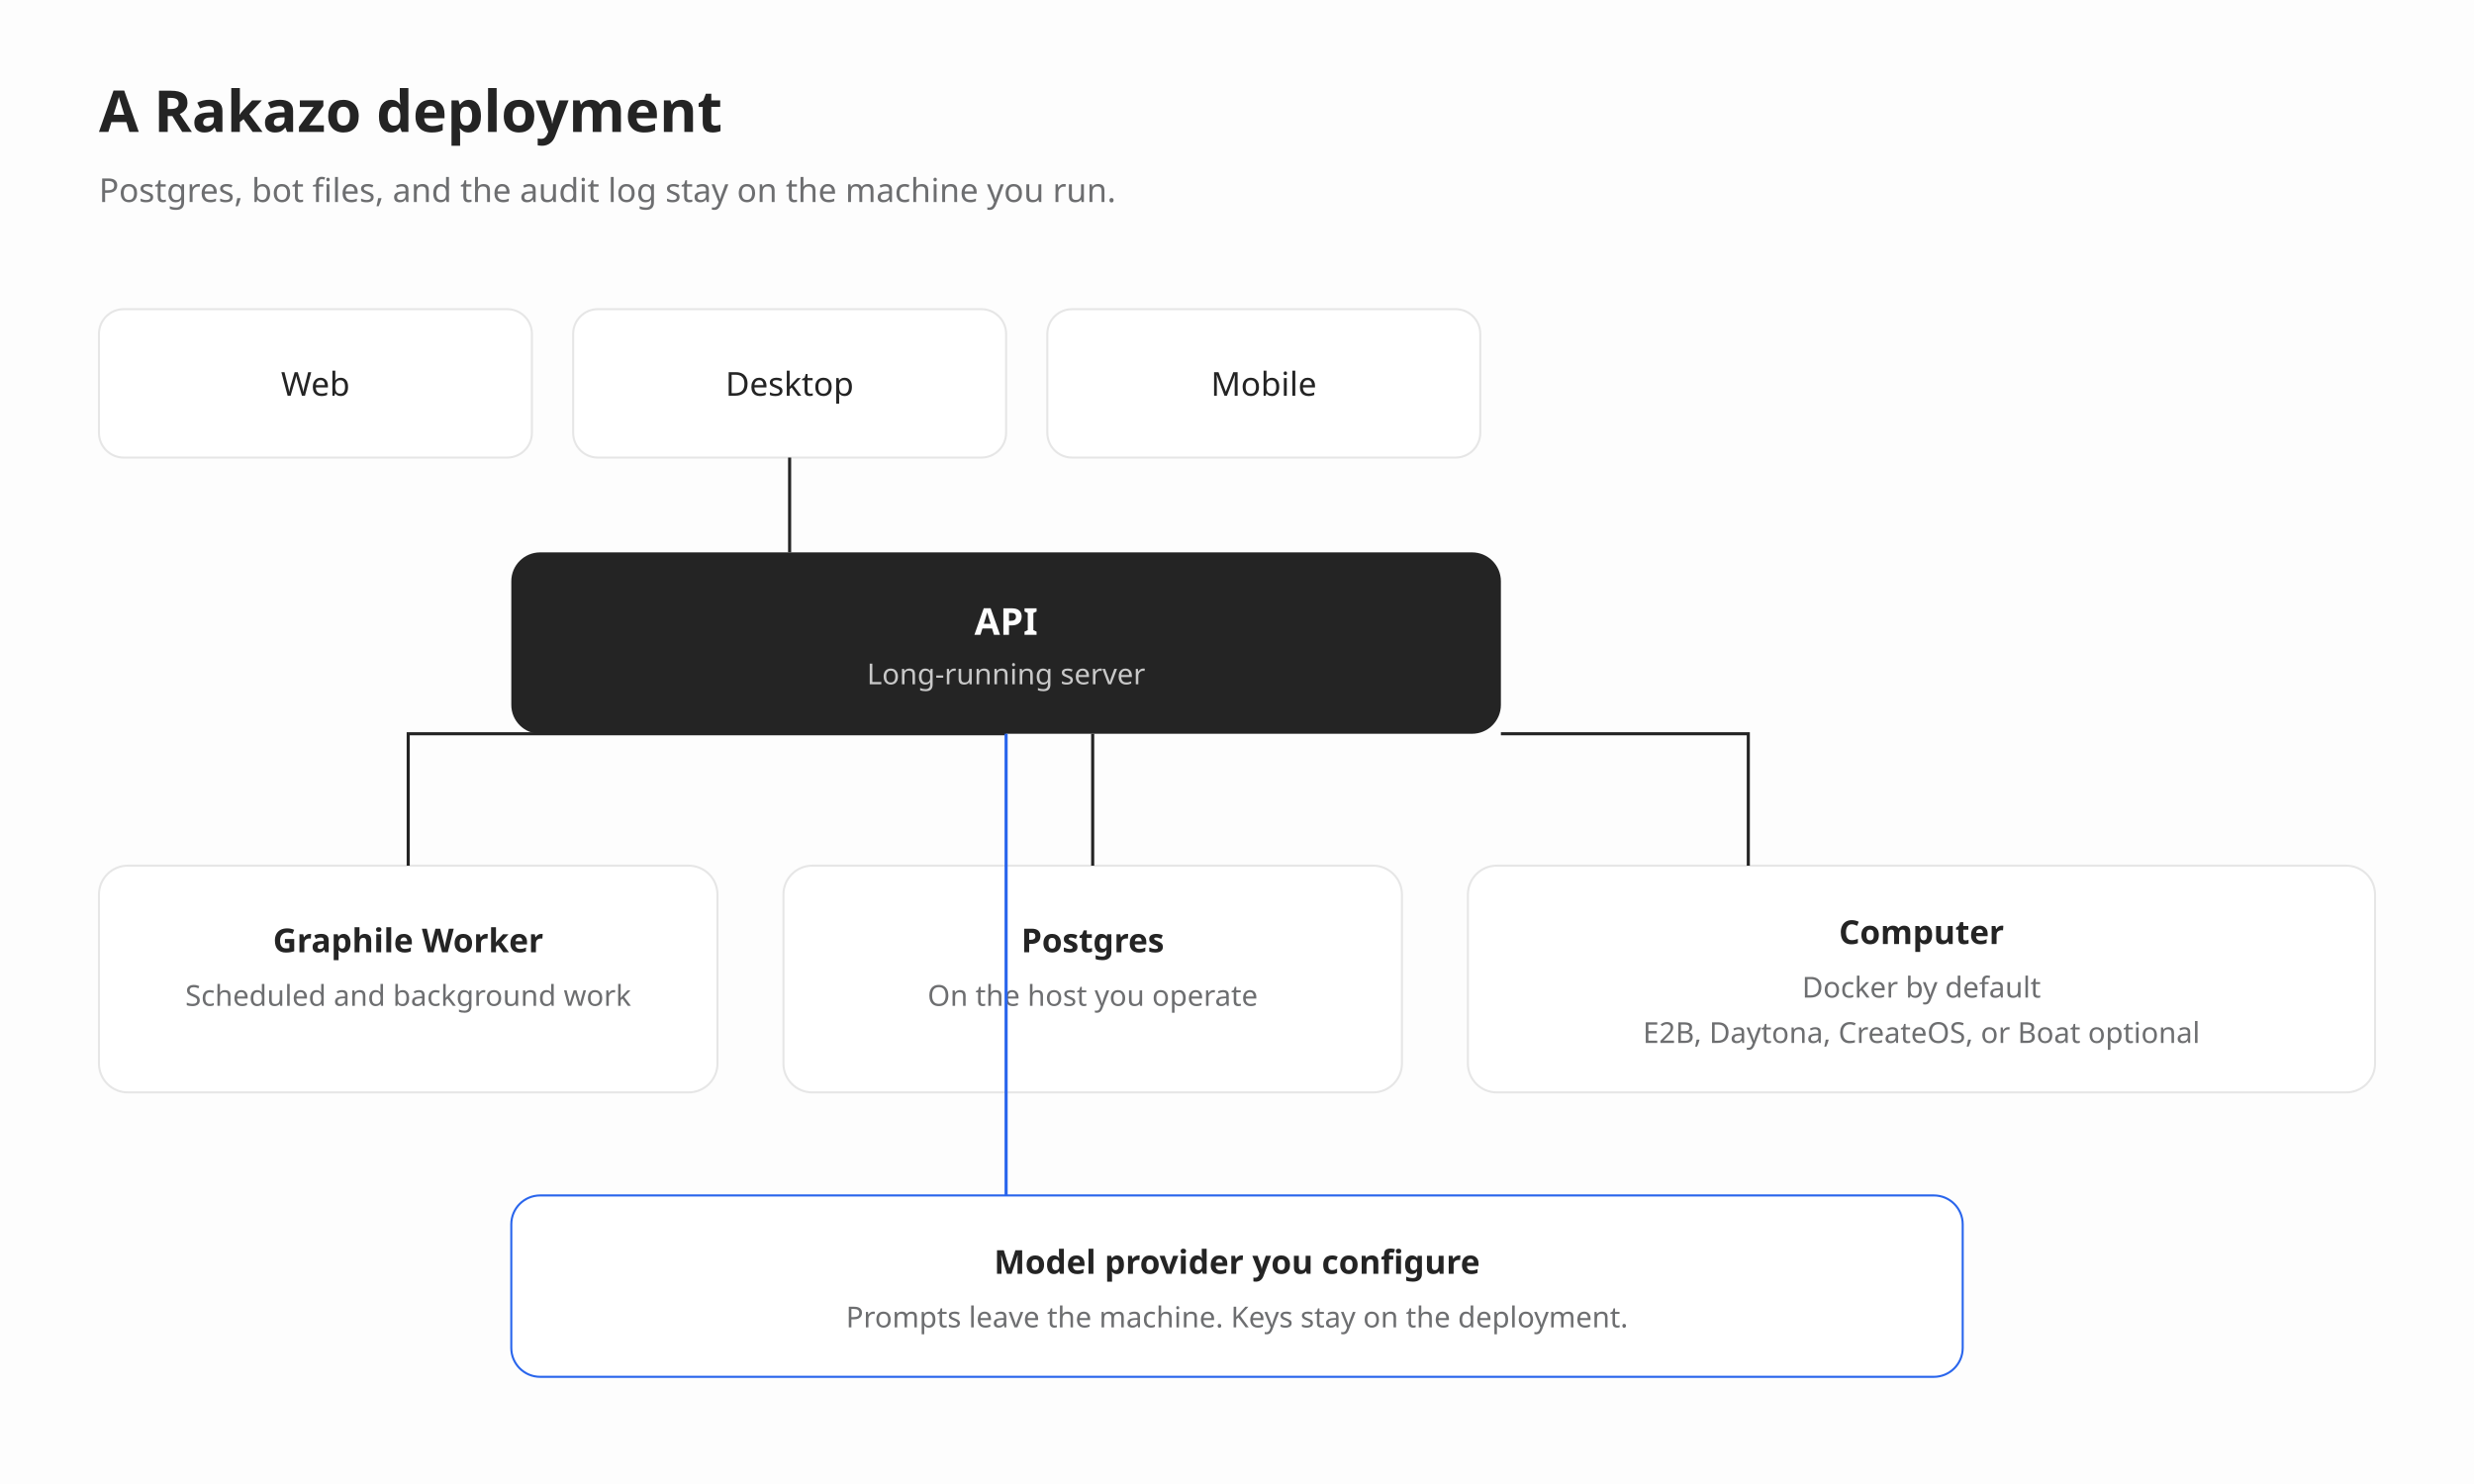
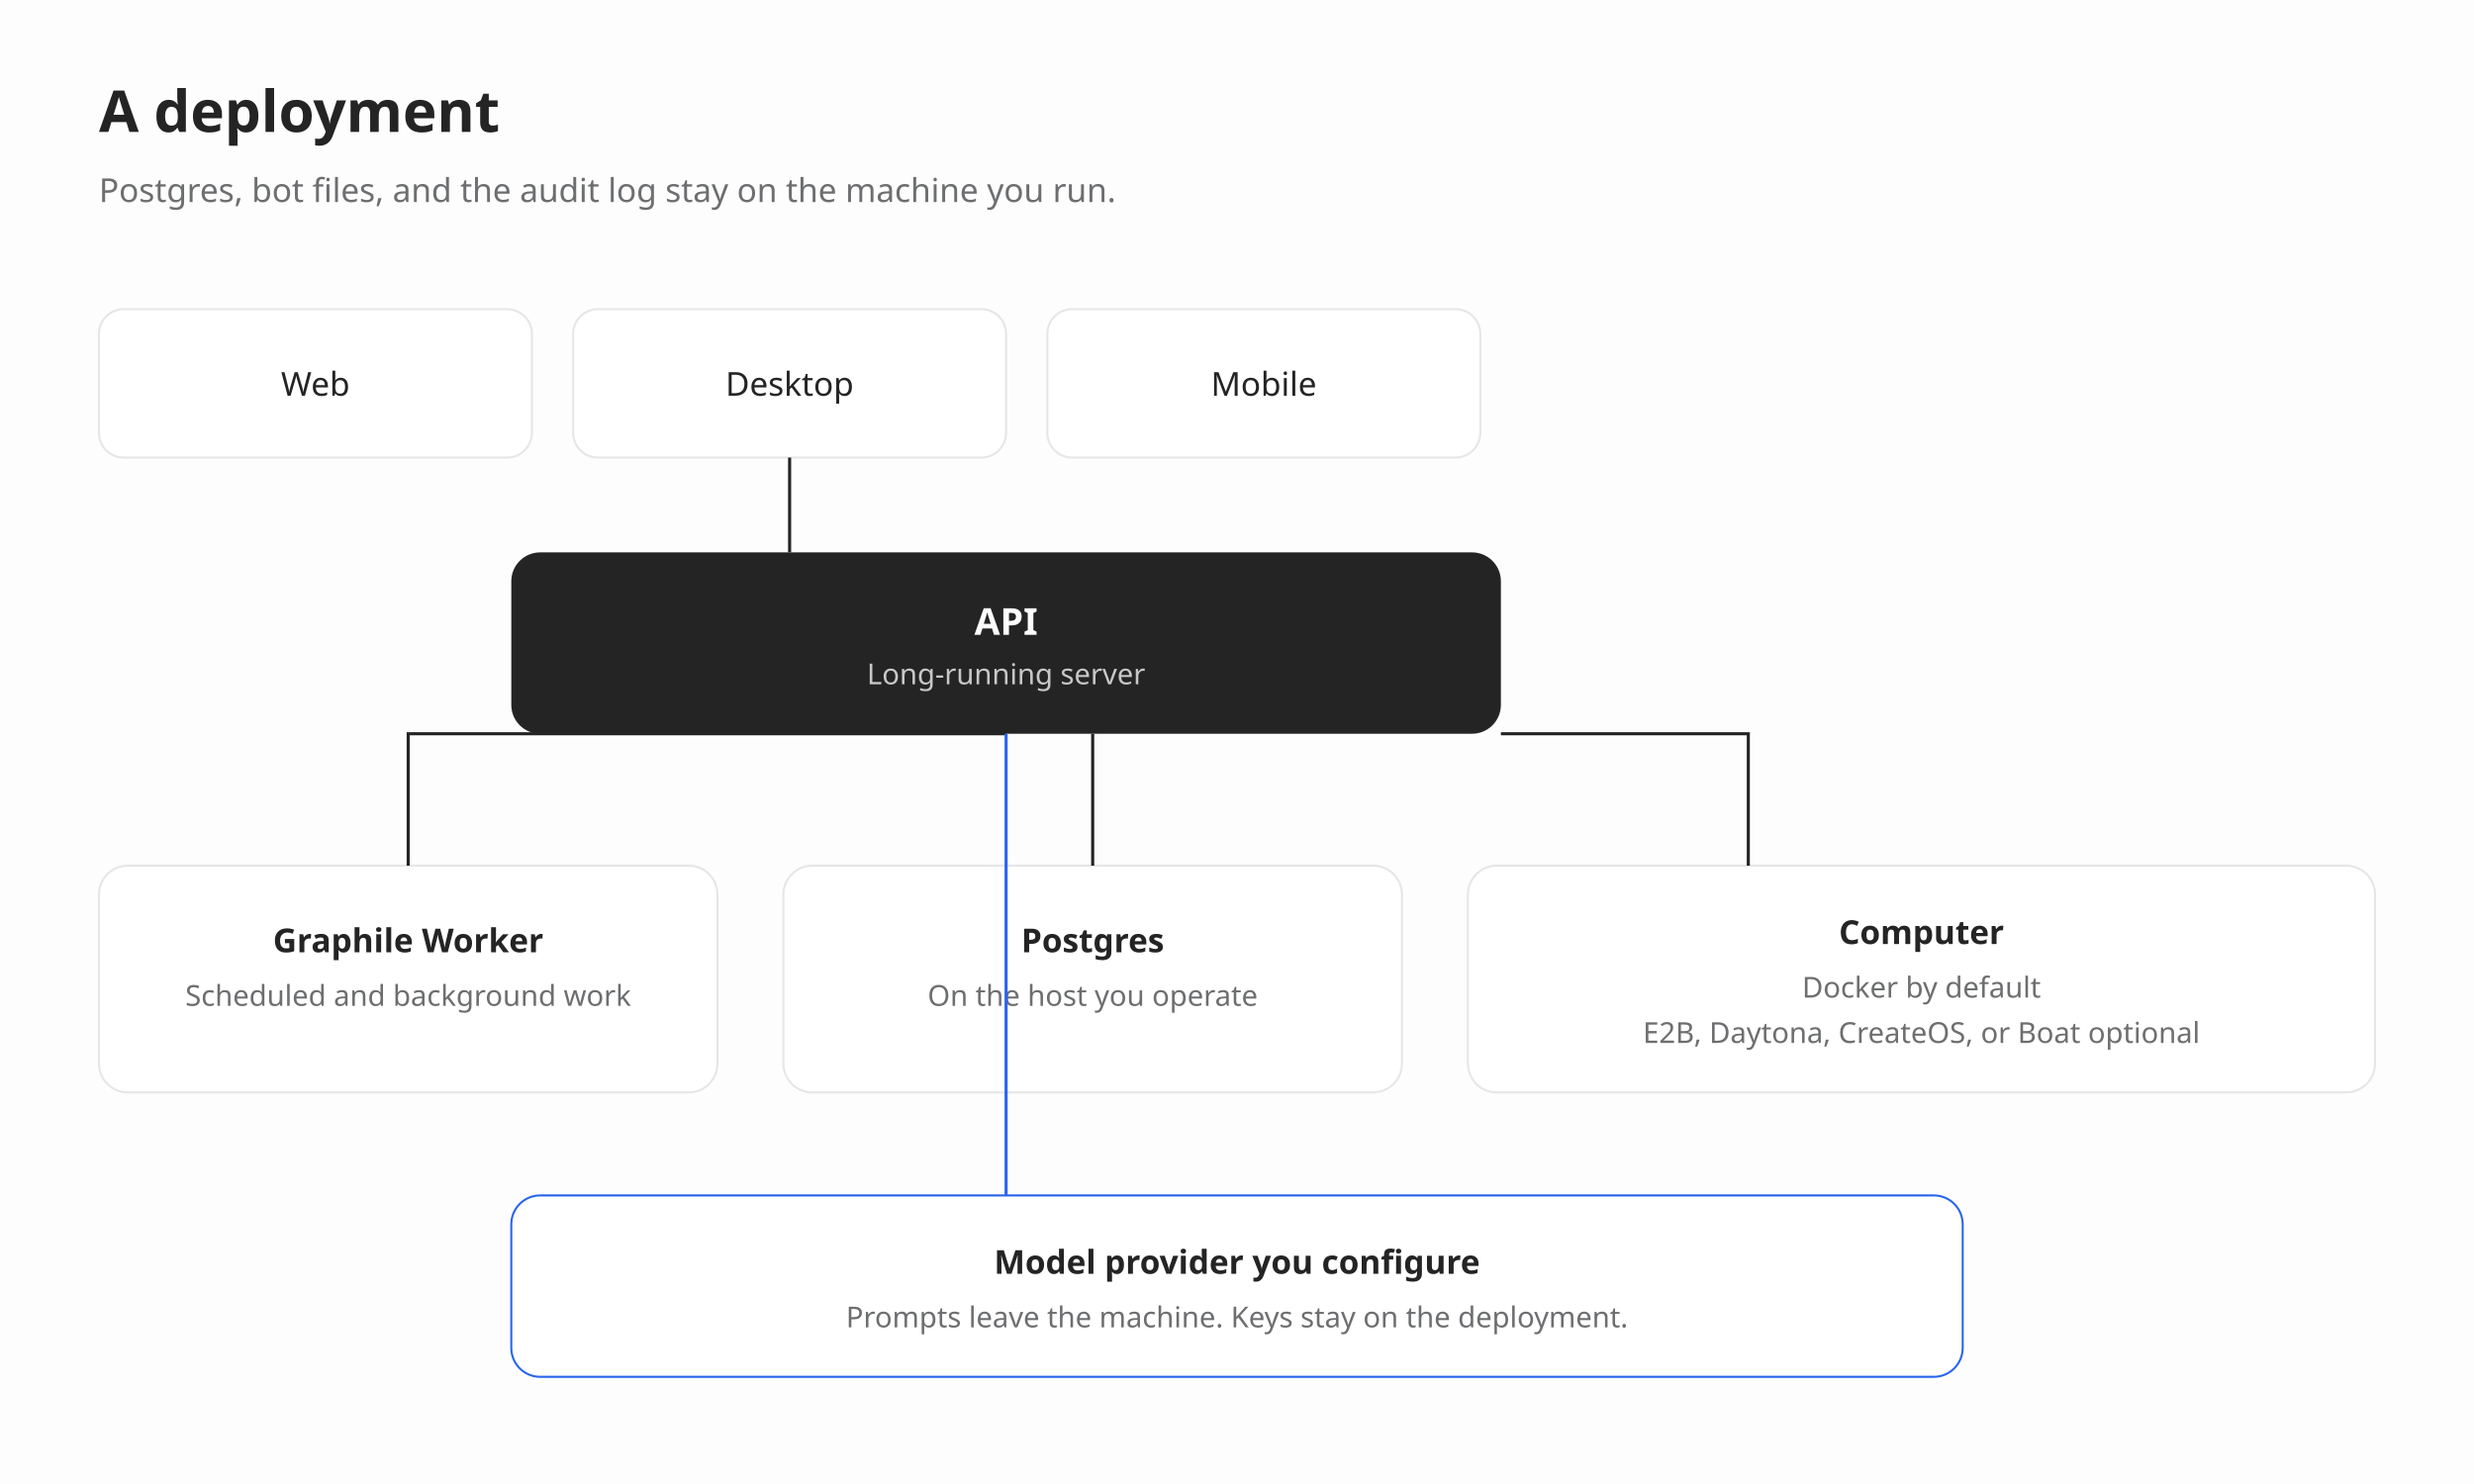
<svg xmlns="http://www.w3.org/2000/svg" width="1200" height="720" viewBox="0 0 1200 720" role="img" aria-labelledby="archTitle archDesc">
  <rect width="1200" height="720" fill="#fdfdfd" />
-   <text x="48" y="64" fill="#242424" font-family="Geist, ui-sans-serif, system-ui, sans-serif" font-size="28" font-weight="600">A Rakazo deployment</text>
+   <text x="48" y="64" fill="#242424" font-family="Geist, ui-sans-serif, system-ui, sans-serif" font-size="28" font-weight="600">A deployment</text>
  <text x="48" y="98" fill="#6d6e70" font-family="Geist, ui-sans-serif, system-ui, sans-serif" font-size="16">Postgres, bot files, and the audit log stay on the machine you run.</text>
  <g font-family="Geist, ui-sans-serif, system-ui, sans-serif" font-size="16" fill="#242424">
    <rect x="48" y="150" width="210" height="72" rx="12" fill="#ffffff" stroke="#e6e6e6" />
    <text x="153" y="192" text-anchor="middle">Web</text>
    <rect x="278" y="150" width="210" height="72" rx="12" fill="#ffffff" stroke="#e6e6e6" />
    <text x="383" y="192" text-anchor="middle">Desktop</text>
    <rect x="508" y="150" width="210" height="72" rx="12" fill="#ffffff" stroke="#e6e6e6" />
    <text x="613" y="192" text-anchor="middle">Mobile</text>
    <path d="M383 222 V268" stroke="#242424" stroke-width="1.5" fill="none" />
    <rect x="248" y="268" width="480" height="88" rx="14" fill="#242424" />
    <text x="488" y="308" text-anchor="middle" fill="#fdfdfd" font-size="18" font-weight="600">API</text>
    <text x="488" y="332" text-anchor="middle" fill="#c8c8c8" font-size="14">Long-running server</text>
    <rect x="48" y="420" width="300" height="110" rx="14" fill="#ffffff" stroke="#e6e6e6" />
    <text x="198" y="462" text-anchor="middle" font-weight="600">Graphile Worker</text>
    <text x="198" y="488" text-anchor="middle" fill="#6d6e70" font-size="14">Scheduled and background work</text>
    <rect x="380" y="420" width="300" height="110" rx="14" fill="#ffffff" stroke="#e6e6e6" />
    <text x="530" y="462" text-anchor="middle" font-weight="600">Postgres</text>
    <text x="530" y="488" text-anchor="middle" fill="#6d6e70" font-size="14">On the host you operate</text>
    <rect x="712" y="420" width="440" height="110" rx="14" fill="#ffffff" stroke="#e6e6e6" />
    <text x="932" y="458" text-anchor="middle" font-weight="600">Computer</text>
    <text x="932" y="484" text-anchor="middle" fill="#6d6e70" font-size="14">Docker by default</text>
    <text x="932" y="506" text-anchor="middle" fill="#6d6e70" font-size="14">E2B, Daytona, CreateOS, or Boat optional</text>
    <path d="M198 420 V356 H488" stroke="#242424" stroke-width="1.5" fill="none" />
    <path d="M530 420 V356" stroke="#242424" stroke-width="1.5" fill="none" />
    <path d="M848 420 V356 H728" stroke="#242424" stroke-width="1.5" fill="none" />
    <rect x="248" y="580" width="704" height="88" rx="14" fill="#ffffff" stroke="#2965ec" />
    <text x="600" y="618" text-anchor="middle" font-weight="600">Model provider you configure</text>
    <text x="600" y="644" text-anchor="middle" fill="#6d6e70" font-size="14">Prompts leave the machine. Keys stay on the deployment.</text>
    <path d="M488 356 V580" stroke="#2965ec" stroke-width="1.5" fill="none" />
  </g>
</svg>
